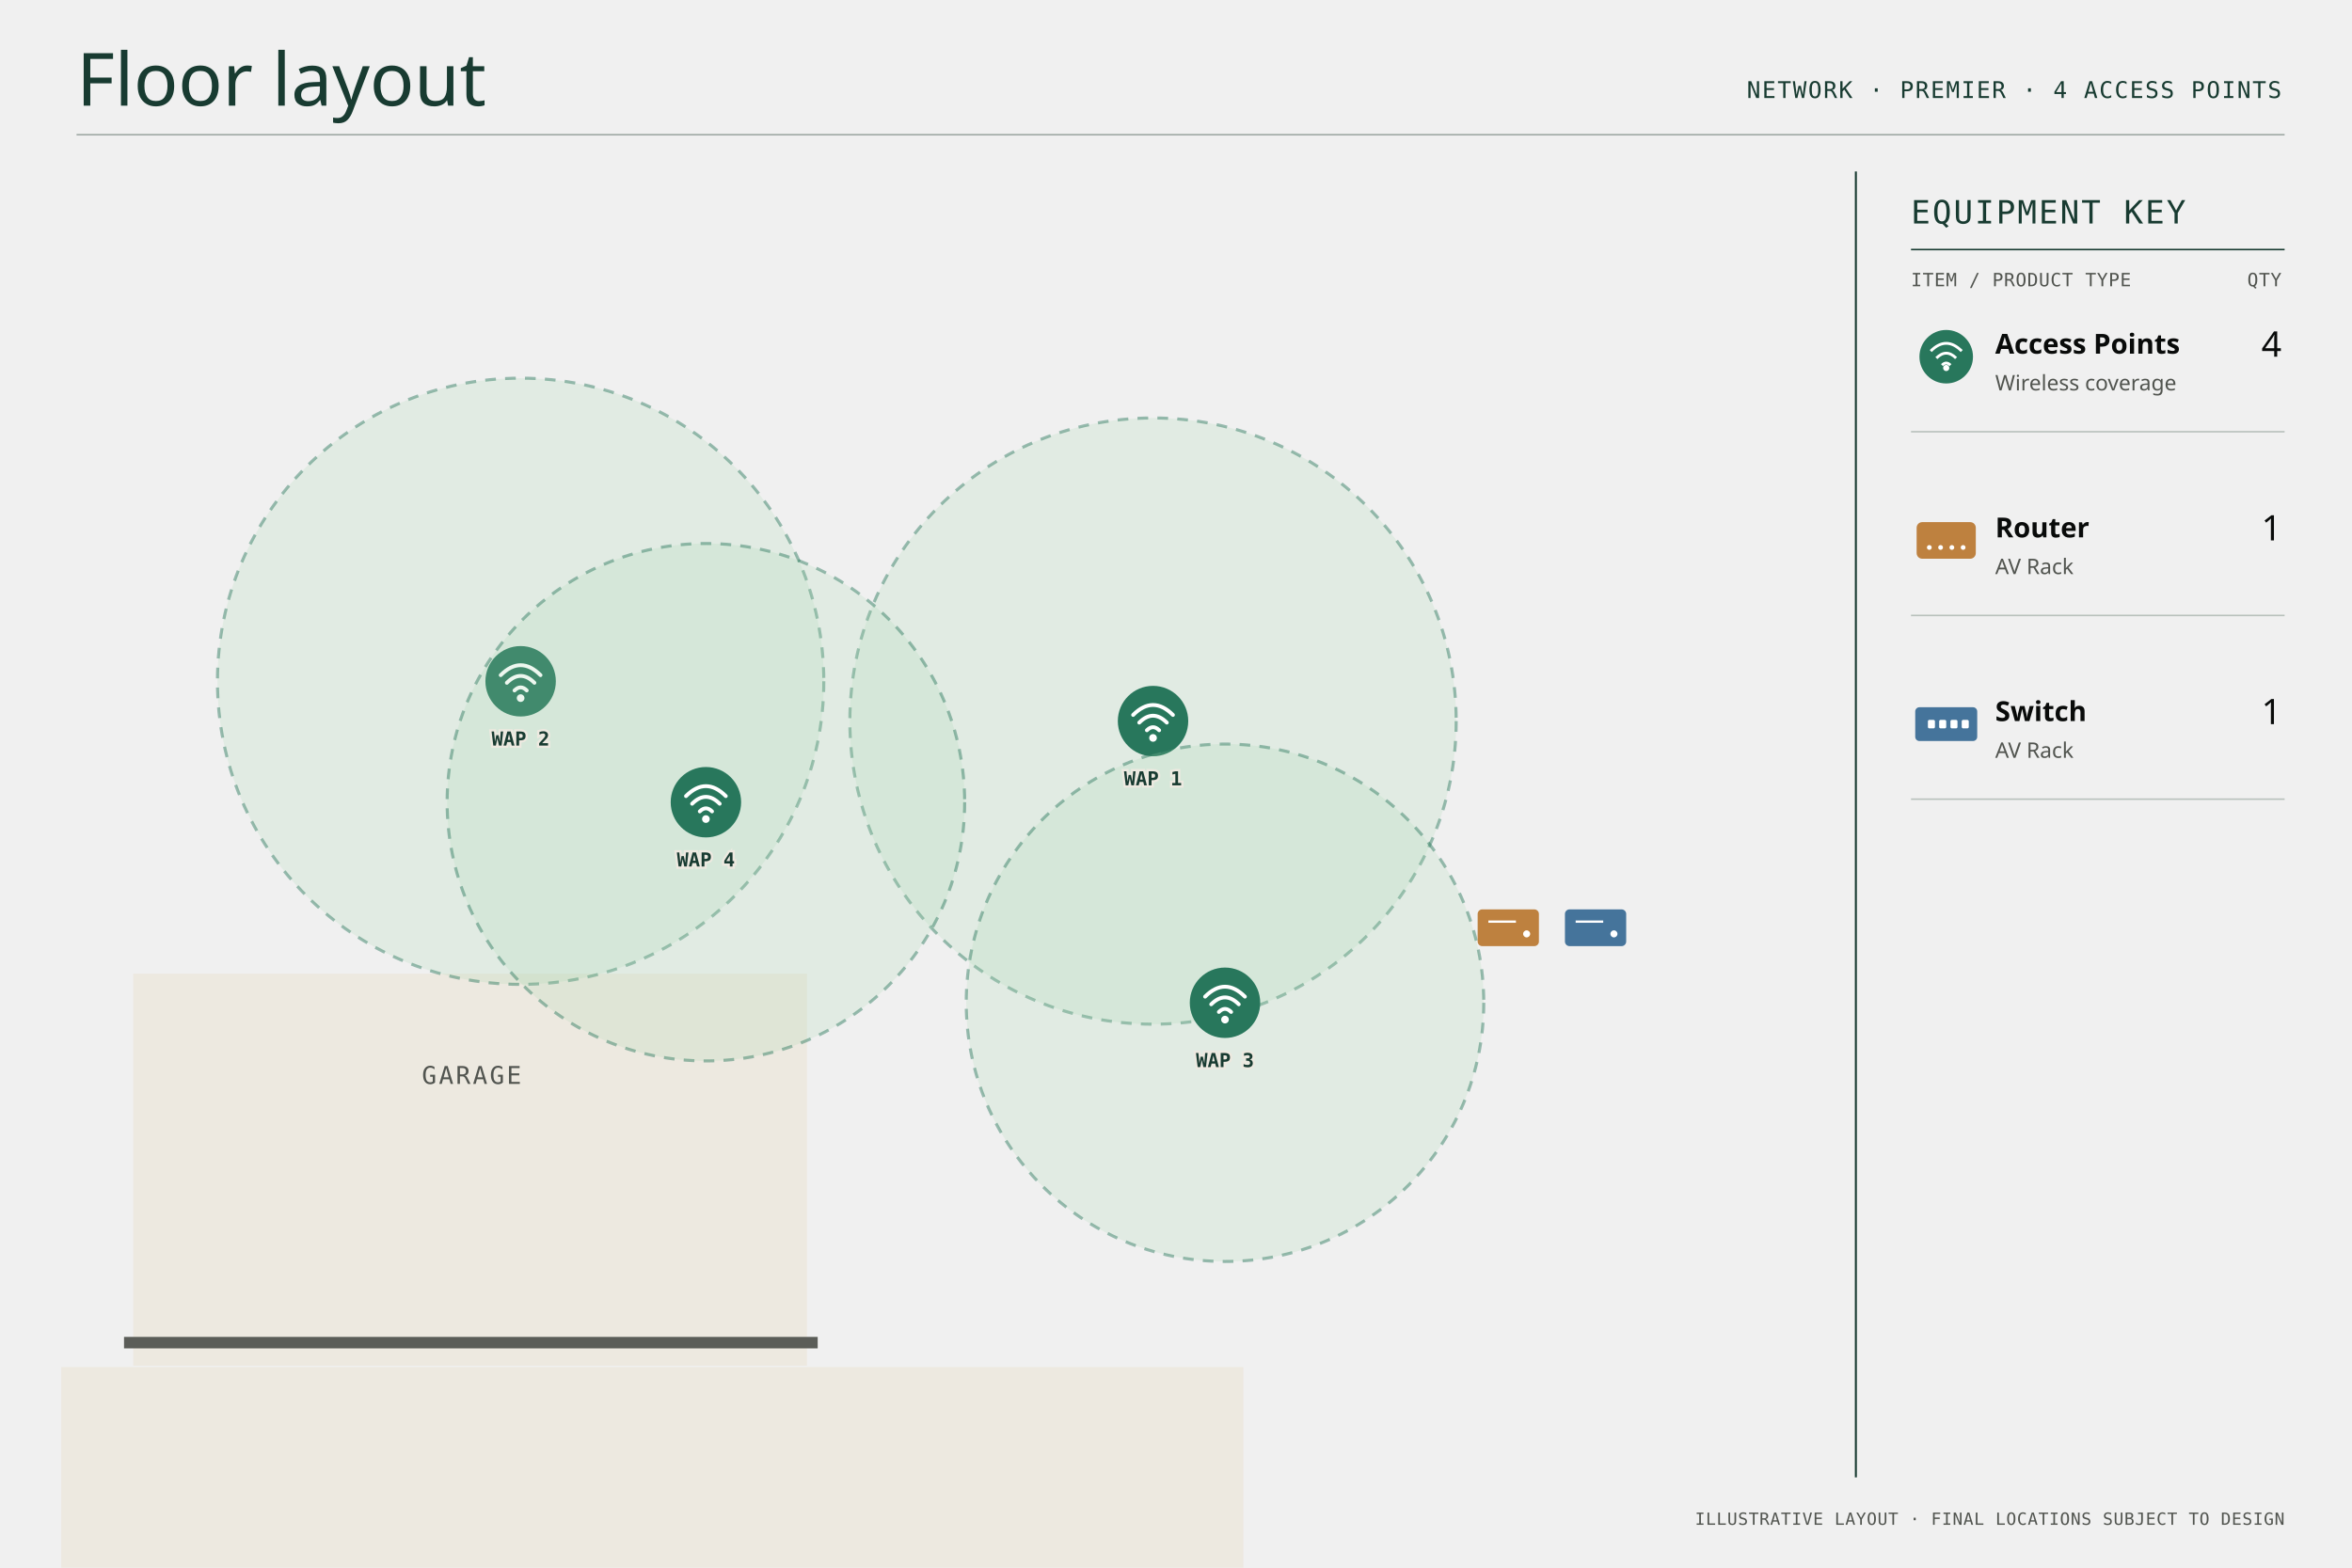
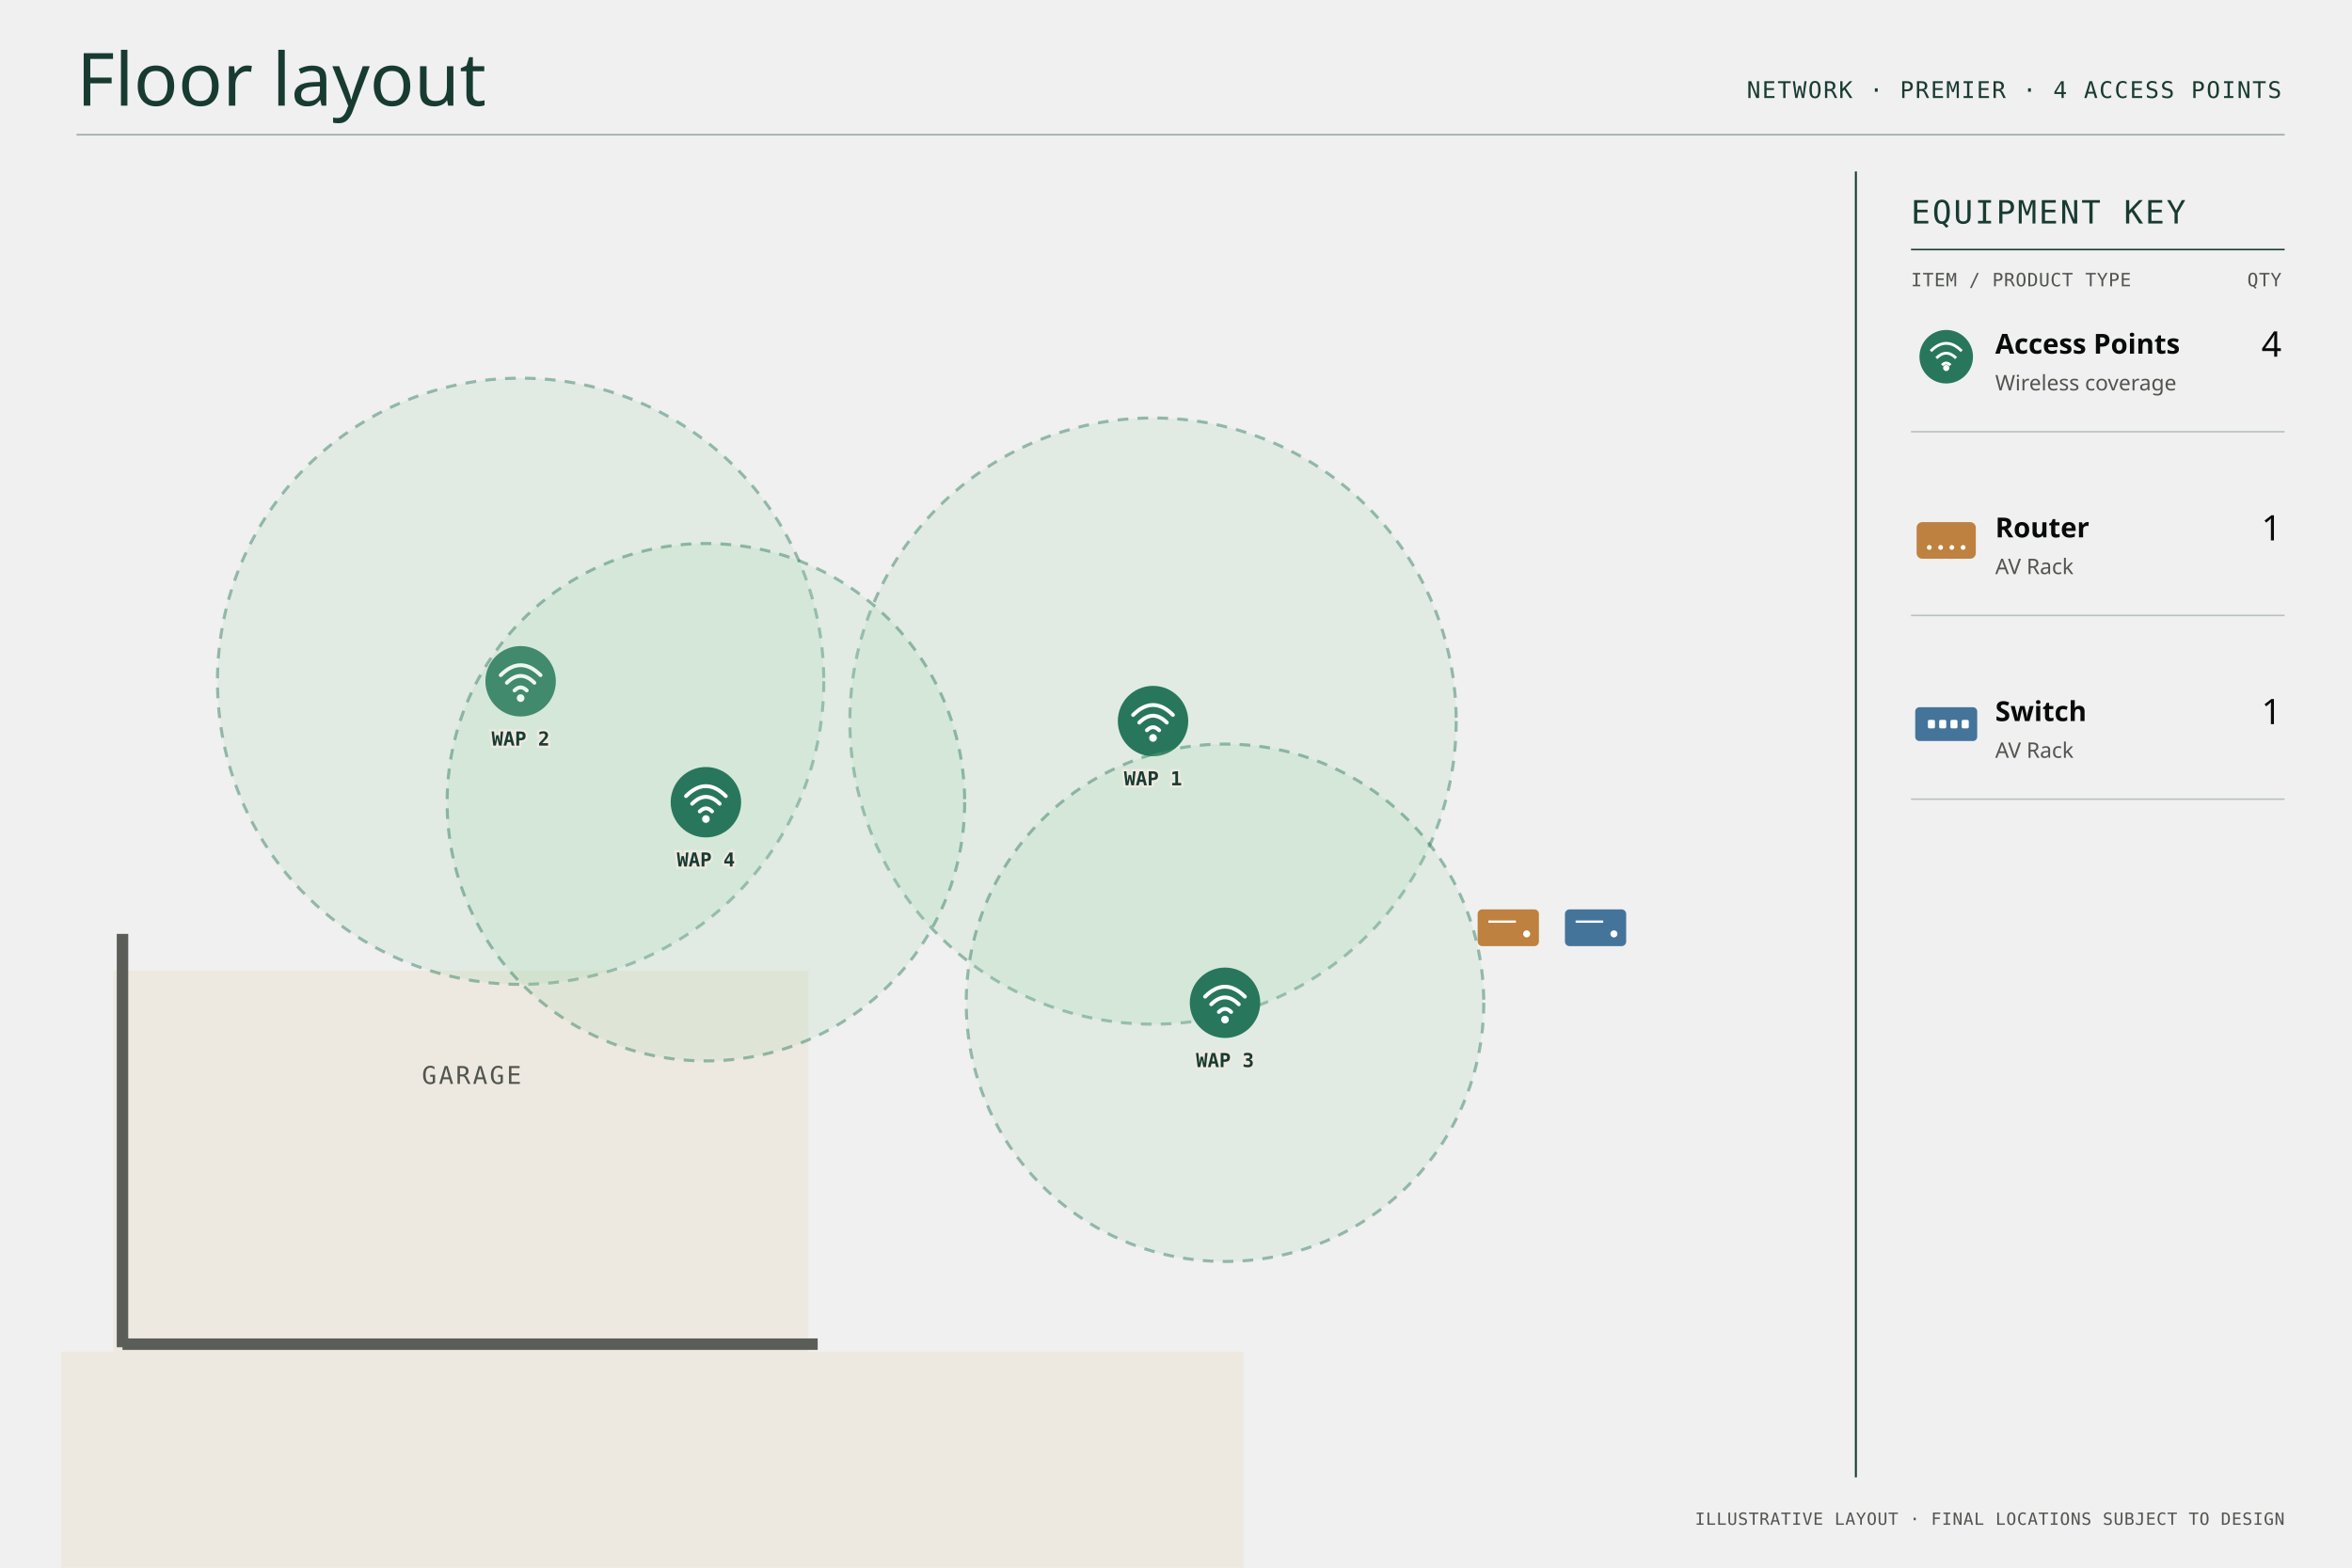
<svg xmlns="http://www.w3.org/2000/svg" viewBox="0 0 1536 1024" width="1536" height="1024" role="img" aria-label="Network Premier floor layout and equipment key">
  <text x="50" y="69" fill="#183B31" font-family="Schibsted Grotesk,sans-serif" font-size="48">Floor layout</text>
  <text x="1490" y="64" fill="#183B31" font-family="IBM Plex Mono,monospace" font-size="15" letter-spacing=".065em" text-anchor="end">NETWORK · PREMIER · 4 ACCESS POINTS</text>
  <line x1="50" y1="88" x2="1492" y2="88" stroke="#9DA7A3" stroke-width="1" />
  <g data-pradera-architectural-cleanup="garage" aria-label="Open garage architectural reference">
-     <rect x="87" y="636" width="440" height="256" fill="#EDE9E0" />
-     <rect x="40" y="893" width="772" height="131" fill="#EDE9E0" />
-     <line x1="81" y1="877" x2="534" y2="877" stroke="#5B5D58" stroke-width="7.5" />
+     <rect x="74" y="634" width="454" height="257" fill="#EDE9E0" />
+     <rect x="40" y="883" width="772" height="141" fill="#EDE9E0" />
+     <line x1="80" y1="610" x2="80" y2="880" stroke="#5B5D58" stroke-width="7.5" />
+     <line x1="80" y1="878" x2="534" y2="878" stroke="#5B5D58" stroke-width="7.5" />
    <text x="308" y="708" fill="#51544F" text-anchor="middle" font-family="IBM Plex Mono,monospace" font-size="16" font-weight="500" letter-spacing=".09em">GARAGE</text>
  </g>
  <circle cx="753" cy="471" r="198" fill="#A5D8B3" fill-opacity=".20" stroke="#28775C" stroke-opacity=".45" stroke-width="2" stroke-dasharray="7 6" />
  <g transform="translate(753,471)">
    <circle r="23" fill="#28775C" />
    <path d="M-13 -4q13 -13 26 0M-9 1q9 -9 18 0M-4 6q4 -4 8 0" fill="none" stroke="white" stroke-width="2.5" stroke-linecap="round" />
    <circle cy="11" r="2.5" fill="white" />
  </g>
  <circle cx="340" cy="445" r="198" fill="#A5D8B3" fill-opacity=".20" stroke="#28775C" stroke-opacity=".45" stroke-width="2" stroke-dasharray="7 6" />
  <g transform="translate(340,445)">
    <circle r="23" fill="#28775C" />
    <path d="M-13 -4q13 -13 26 0M-9 1q9 -9 18 0M-4 6q4 -4 8 0" fill="none" stroke="white" stroke-width="2.5" stroke-linecap="round" />
    <circle cy="11" r="2.5" fill="white" />
  </g>
  <circle cx="800" cy="655" r="169" fill="#A5D8B3" fill-opacity=".20" stroke="#28775C" stroke-opacity=".45" stroke-width="2" stroke-dasharray="7 6" />
  <g transform="translate(800,655)">
    <circle r="23" fill="#28775C" />
    <path d="M-13 -4q13 -13 26 0M-9 1q9 -9 18 0M-4 6q4 -4 8 0" fill="none" stroke="white" stroke-width="2.5" stroke-linecap="round" />
    <circle cy="11" r="2.5" fill="white" />
  </g>
  <circle cx="461" cy="524" r="169" fill="#A5D8B3" fill-opacity=".20" stroke="#28775C" stroke-opacity=".45" stroke-width="2" stroke-dasharray="7 6" />
  <g transform="translate(461,524)">
    <circle r="23" fill="#28775C" />
    <path d="M-13 -4q13 -13 26 0M-9 1q9 -9 18 0M-4 6q4 -4 8 0" fill="none" stroke="white" stroke-width="2.5" stroke-linecap="round" />
    <circle cy="11" r="2.5" fill="white" />
  </g>
  <g transform="translate(985,606)" aria-label="router in mechanical room">
    <rect x="-20" y="-12" width="40" height="24" rx="3" fill="#BE813F" />
    <path d="M-13 -4H5" stroke="#FFF" stroke-width="1.5" />
    <circle cx="12" cy="4" r="2.3" fill="#FFF" />
  </g>
  <g transform="translate(1042,606)" aria-label="switch in mechanical room">
    <rect x="-20" y="-12" width="40" height="24" rx="3" fill="#45749B" />
    <path d="M-13 -4H5" stroke="#FFF" stroke-width="1.5" />
    <circle cx="12" cy="4" r="2.3" fill="#FFF" />
  </g>
  <text x="753" y="513" font-family="IBM Plex Mono,monospace" font-size="12.6" font-weight="600" fill="#183B31" stroke="#EDE9E0" stroke-width="3" paint-order="stroke" text-anchor="middle">WAP 1</text>
  <text x="340" y="487" font-family="IBM Plex Mono,monospace" font-size="12.6" font-weight="600" fill="#183B31" stroke="#EDE9E0" stroke-width="3" paint-order="stroke" text-anchor="middle">WAP 2</text>
  <text x="800" y="697" font-family="IBM Plex Mono,monospace" font-size="12.6" font-weight="600" fill="#183B31" stroke="#EDE9E0" stroke-width="3" paint-order="stroke" text-anchor="middle">WAP 3</text>
  <text x="461" y="566" font-family="IBM Plex Mono,monospace" font-size="12.6" font-weight="600" fill="#183B31" stroke="#EDE9E0" stroke-width="3" paint-order="stroke" text-anchor="middle">WAP 4</text>
  <line x1="1212" y1="112" x2="1212" y2="965" stroke="#183B31" stroke-width="1.3" />
  <text x="1248" y="146" fill="#183B31" font-family="IBM Plex Mono,monospace" font-size="21" letter-spacing=".06em">EQUIPMENT KEY</text>
  <line x1="1248" y1="163" x2="1492" y2="163" stroke="#183B31" stroke-width="1" />
  <text x="1248" y="187" fill="#51544F" font-family="IBM Plex Mono,monospace" font-size="12" letter-spacing=".03em">ITEM / PRODUCT TYPE</text>
  <text x="1490" y="187" fill="#51544F" font-family="IBM Plex Mono,monospace" font-size="12" letter-spacing=".03em" text-anchor="end">QTY</text>
  <g transform="translate(1271,233) scale(0.92)">
    <circle r="19" fill="#28775C" />
    <path d="M-11 -4q11 -11 22 0M-7 1q7 -7 14 0M-3 6q3 -3 6 0" fill="none" stroke="white" stroke-width="2" />
    <circle cy="8" r="2.2" fill="white" />
  </g>
  <text x="1303" y="231" fill="#090B0A" font-family="Instrument Sans,sans-serif" font-size="18" font-weight="600">Access Points</text>
  <text x="1303" y="255" fill="#51544F" font-family="Instrument Sans,sans-serif" font-size="14">Wireless coverage</text>
  <text x="1490" y="233" fill="#090B0A" font-family="Instrument Sans,sans-serif" font-size="23" text-anchor="end">4</text>
  <line x1="1248" y1="282" x2="1492" y2="282" stroke="#B8C1BC" stroke-width="1" />
  <g transform="translate(1271,353) scale(0.92)">
    <rect x="-21" y="-13" width="42" height="26" rx="4" fill="#BE813F" />
    <circle cx="-12" cy="5" r="1.7" fill="white" />
    <circle cx="-4" cy="5" r="1.7" fill="white" />
    <circle cx="4" cy="5" r="1.7" fill="white" />
    <circle cx="12" cy="5" r="1.7" fill="white" />
  </g>
  <text x="1303" y="351" fill="#090B0A" font-family="Instrument Sans,sans-serif" font-size="18" font-weight="600">Router</text>
  <text x="1303" y="375" fill="#51544F" font-family="Instrument Sans,sans-serif" font-size="14">AV Rack</text>
  <text x="1490" y="353" fill="#090B0A" font-family="Instrument Sans,sans-serif" font-size="23" text-anchor="end">1</text>
  <line x1="1248" y1="402" x2="1492" y2="402" stroke="#B8C1BC" stroke-width="1" />
  <g transform="translate(1271,473) scale(0.92)">
    <rect x="-22" y="-12" width="44" height="24" rx="3" fill="#45749B" />
    <rect x="-13" y="-3" width="5" height="6" rx="1" fill="white" />
    <rect x="-5" y="-3" width="5" height="6" rx="1" fill="white" />
    <rect x="3" y="-3" width="5" height="6" rx="1" fill="white" />
    <rect x="11" y="-3" width="5" height="6" rx="1" fill="white" />
  </g>
  <text x="1303" y="471" fill="#090B0A" font-family="Instrument Sans,sans-serif" font-size="18" font-weight="600">Switch</text>
  <text x="1303" y="495" fill="#51544F" font-family="Instrument Sans,sans-serif" font-size="14">AV Rack</text>
  <text x="1490" y="473" fill="#090B0A" font-family="Instrument Sans,sans-serif" font-size="23" text-anchor="end">1</text>
  <line x1="1248" y1="522" x2="1492" y2="522" stroke="#B8C1BC" stroke-width="1" />
  <text x="1492" y="996" fill="#51544F" font-family="IBM Plex Mono,monospace" font-size="11" letter-spacing=".035em" text-anchor="end">ILLUSTRATIVE LAYOUT · FINAL LOCATIONS SUBJECT TO DESIGN</text>
</svg>
